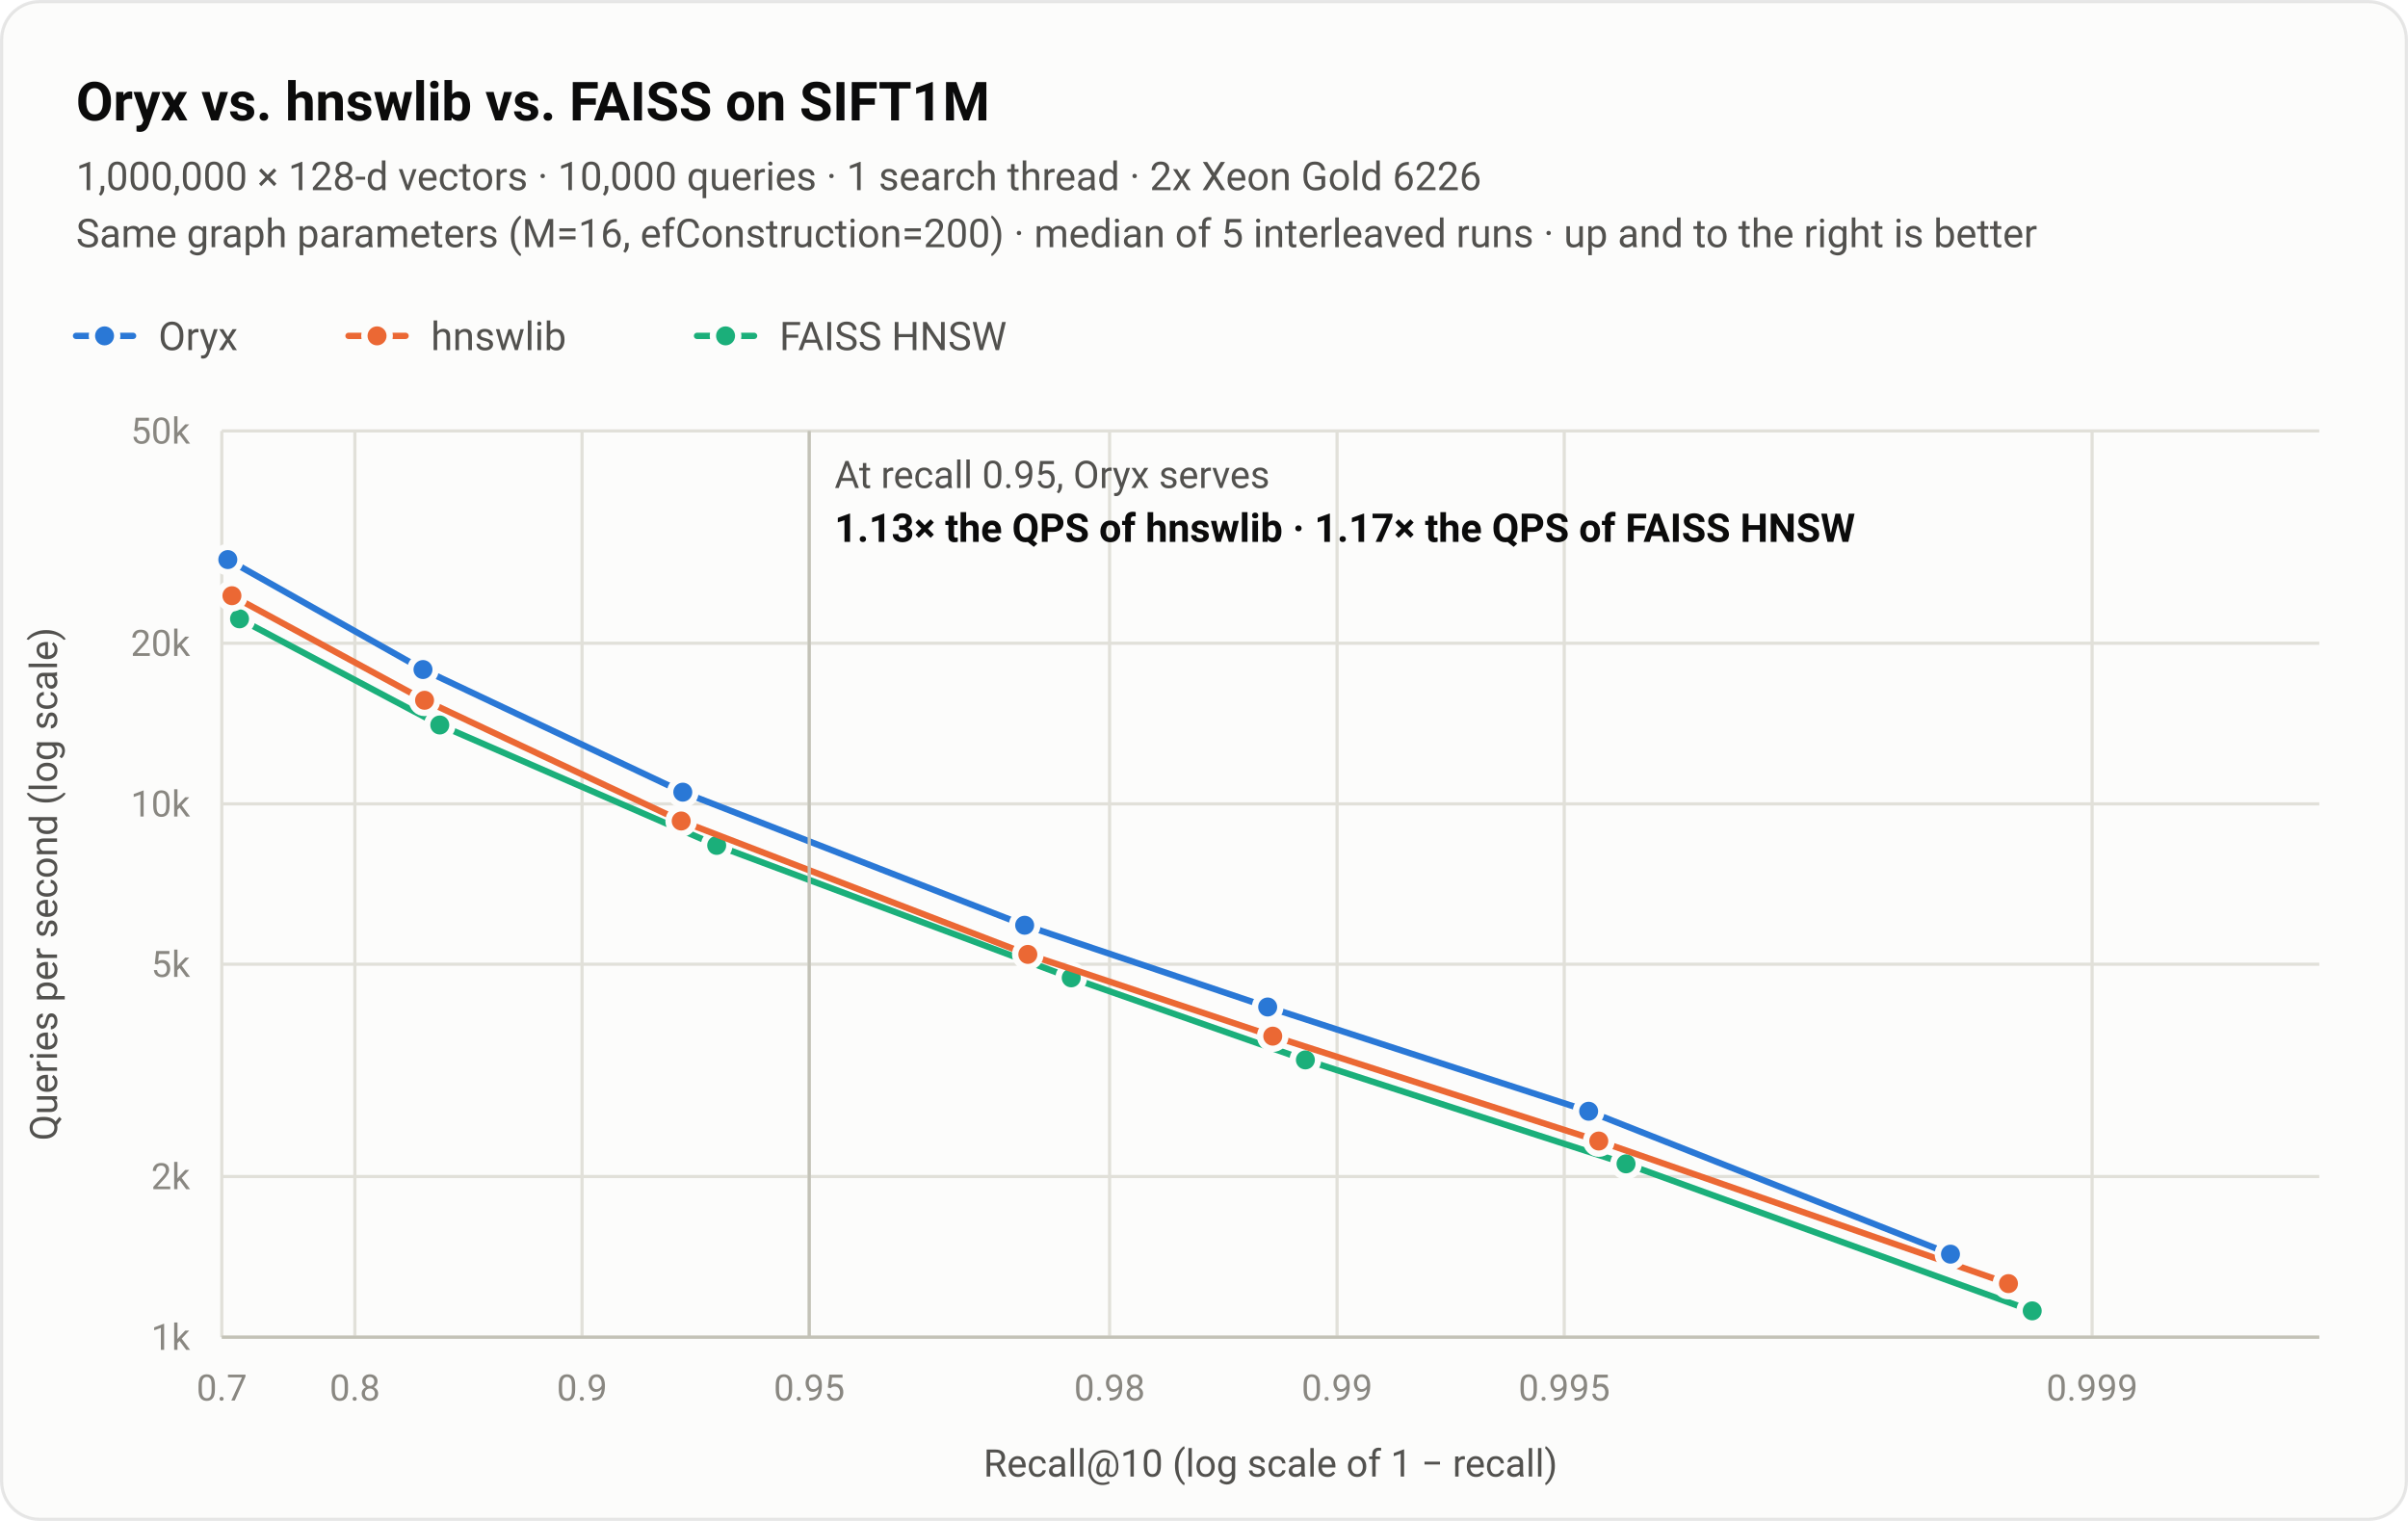
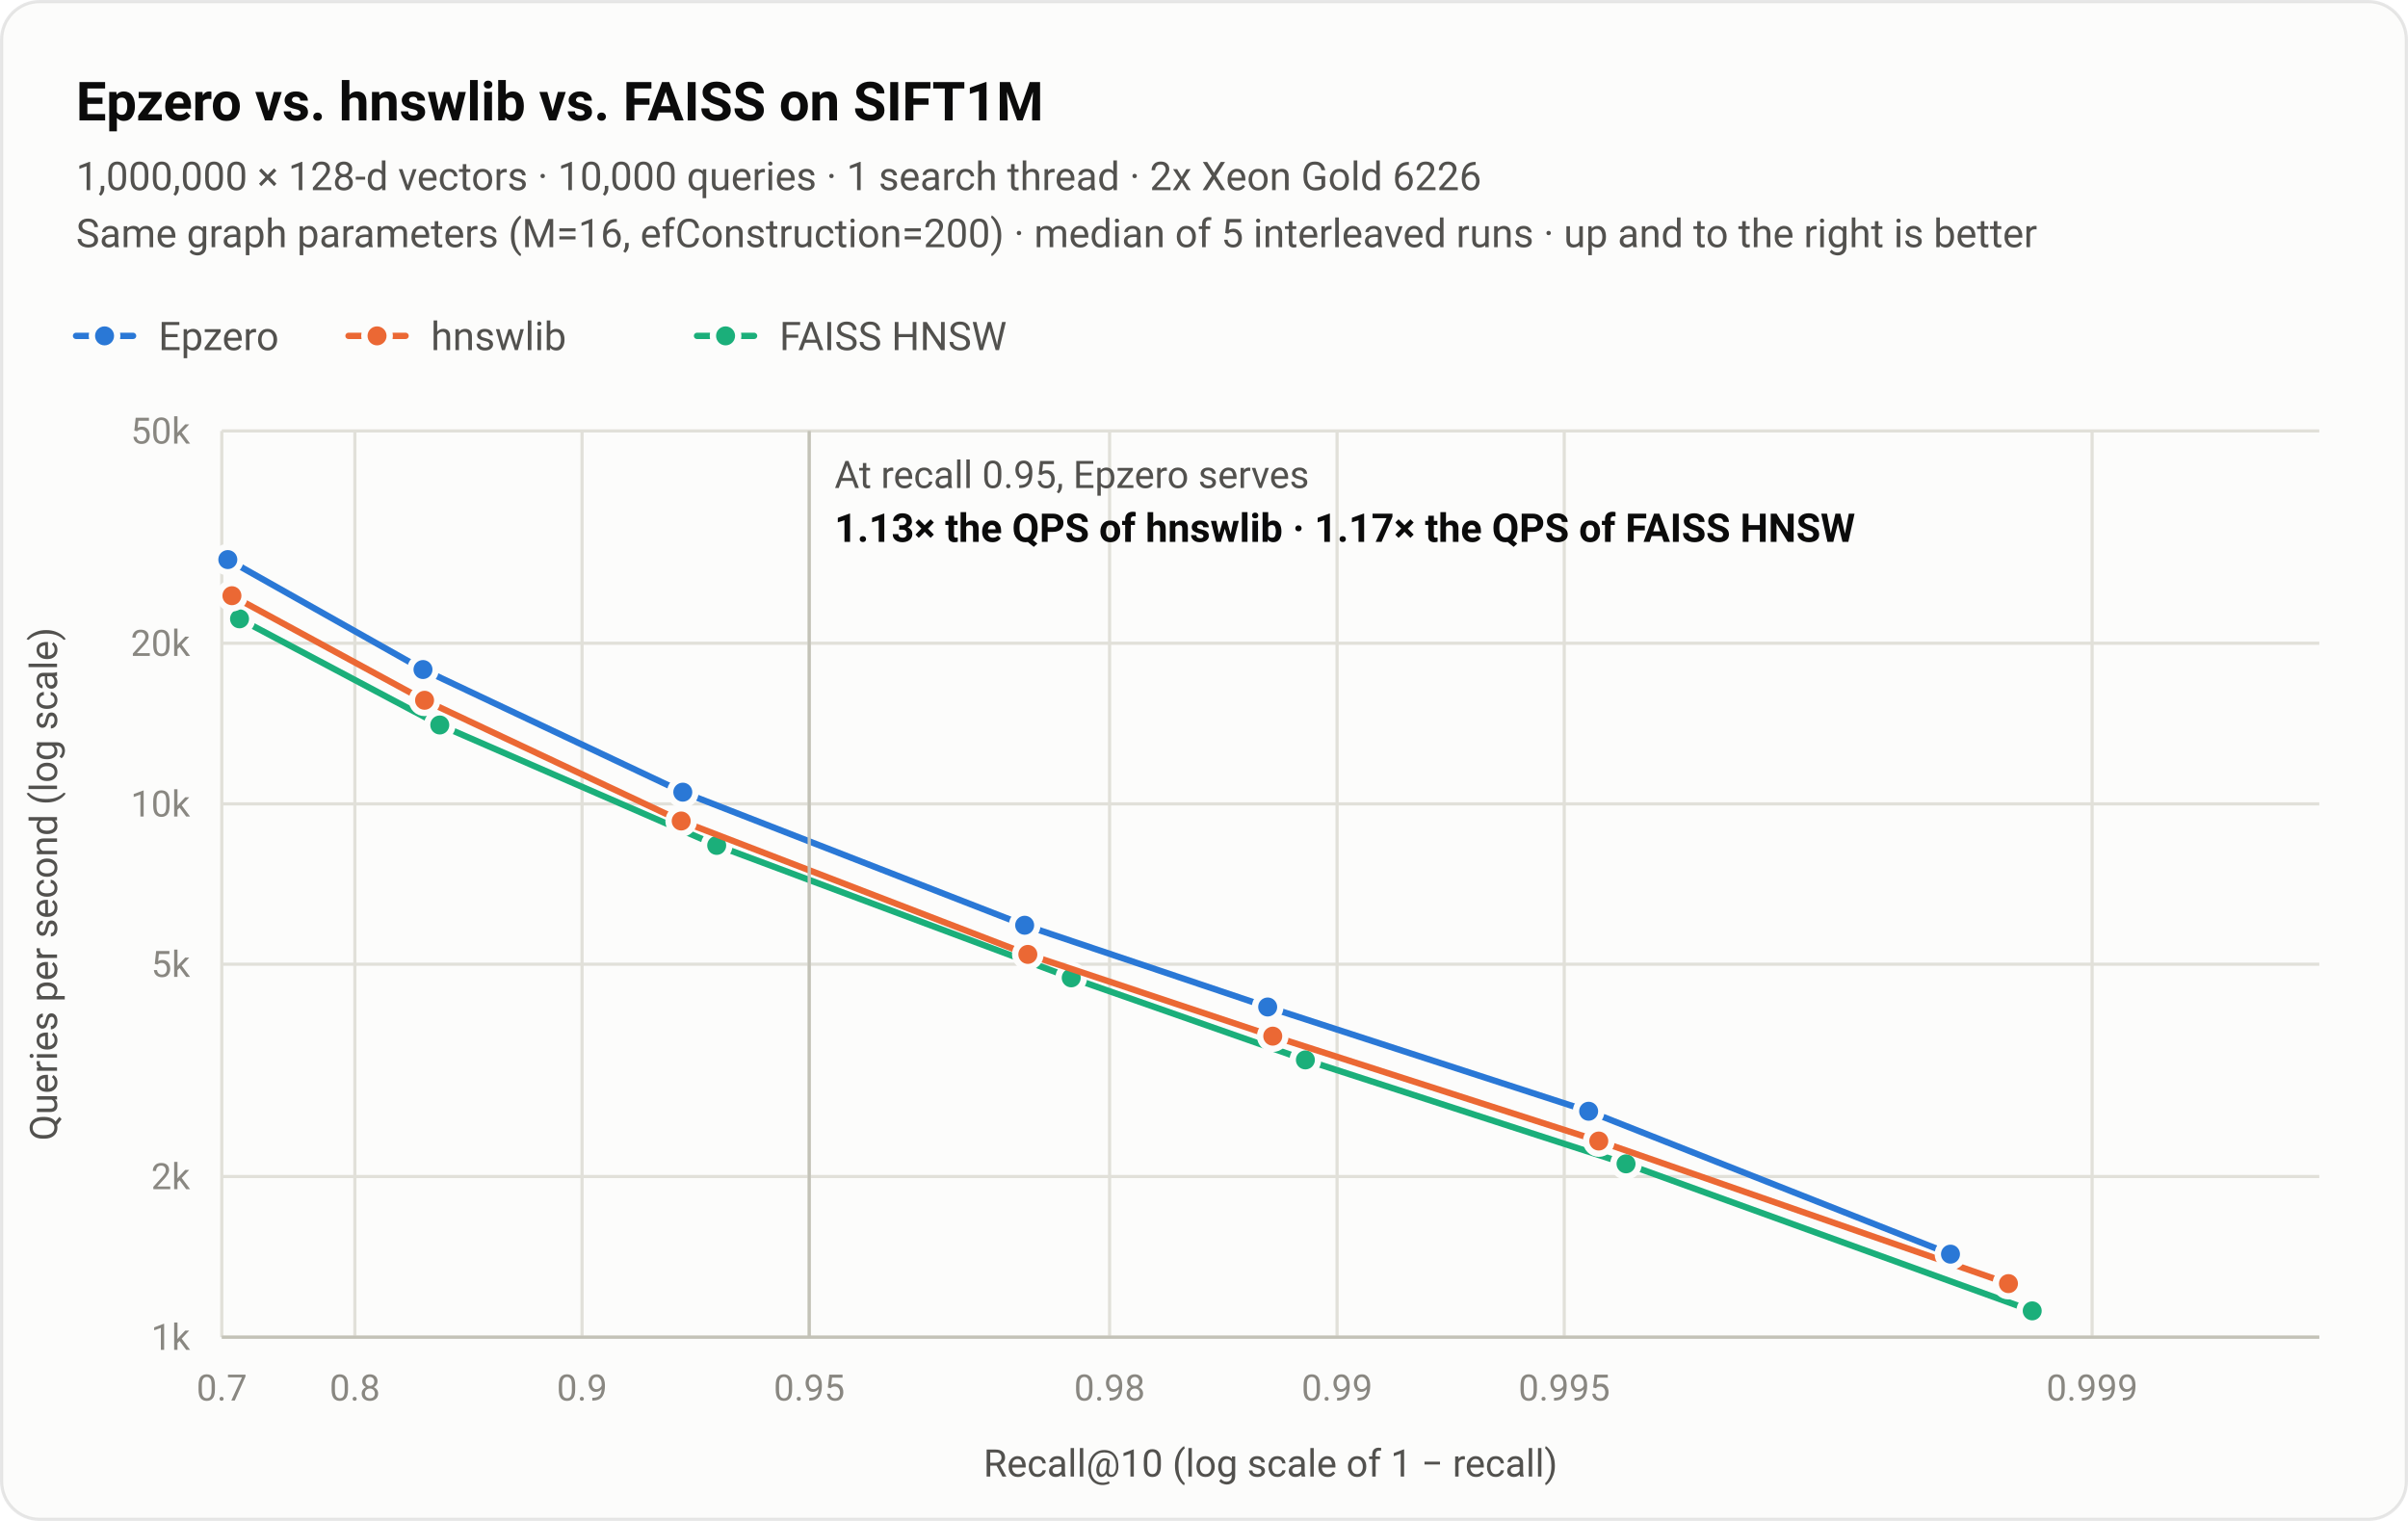
<svg xmlns="http://www.w3.org/2000/svg" width="760" height="480" viewBox="0 0 760 480" role="img" aria-labelledby="t d" font-family="system-ui, -apple-system, 'Segoe UI', Roboto, Helvetica, Arial, sans-serif">
  <rect x="0.5" y="0.5" width="759" height="479" rx="12" fill="#fcfcfb" stroke="rgba(11,11,11,0.10)" />
-   <text x="24.0" y="38.0" font-size="17" font-weight="600" fill="#0b0b0b" text-anchor="start">Oryx vs. hnswlib vs. FAISS on SIFT1M</text>
+   <text x="24.0" y="38.0" font-size="17" font-weight="600" fill="#0b0b0b" text-anchor="start">Epzero vs. hnswlib vs. FAISS on SIFT1M</text>
  <text x="24.0" y="60.0" font-size="12.5" font-weight="400" fill="#52514e" text-anchor="start">1,000,000 × 128-d vectors · 10,000 queries · 1 search thread · 2x Xeon Gold 6226</text>
  <text x="24.0" y="78.0" font-size="12.5" font-weight="400" fill="#52514e" text-anchor="start">Same graph parameters (M=16, efConstruction=200) · median of 5 interleaved runs · up and to the right is better</text>
  <line x1="24" y1="106" x2="42" y2="106" stroke="#2a78d6" stroke-width="2" stroke-linecap="round" />
  <circle cx="33" cy="106" r="4" fill="#2a78d6" stroke="#fcfcfb" stroke-width="2" />
-   <text x="50.0" y="110.5" font-size="12.5" font-weight="400" fill="#52514e" text-anchor="start">Oryx</text>
+   <text x="50.0" y="110.5" font-size="12.5" font-weight="400" fill="#52514e" text-anchor="start">Epzero</text>
  <line x1="110" y1="106" x2="128" y2="106" stroke="#eb6834" stroke-width="2" stroke-linecap="round" />
  <circle cx="119" cy="106" r="4" fill="#eb6834" stroke="#fcfcfb" stroke-width="2" />
  <text x="136.0" y="110.5" font-size="12.5" font-weight="400" fill="#52514e" text-anchor="start">hnswlib</text>
  <line x1="220" y1="106" x2="238" y2="106" stroke="#1baf7a" stroke-width="2" stroke-linecap="round" />
  <circle cx="229" cy="106" r="4" fill="#1baf7a" stroke="#fcfcfb" stroke-width="2" />
  <text x="246.0" y="110.5" font-size="12.5" font-weight="400" fill="#52514e" text-anchor="start">FAISS HNSW</text>
  <line x1="70" y1="422.0" x2="732" y2="422.0" stroke="#e1e0d9" stroke-width="1" />
  <text x="60.0" y="426.0" font-size="11.5" font-weight="400" fill="#898781" text-anchor="end" style="font-variant-numeric: tabular-nums">1k</text>
  <line x1="70" y1="371.3" x2="732" y2="371.3" stroke="#e1e0d9" stroke-width="1" />
  <text x="60.0" y="375.3" font-size="11.5" font-weight="400" fill="#898781" text-anchor="end" style="font-variant-numeric: tabular-nums">2k</text>
  <line x1="70" y1="304.3" x2="732" y2="304.3" stroke="#e1e0d9" stroke-width="1" />
  <text x="60.0" y="308.3" font-size="11.5" font-weight="400" fill="#898781" text-anchor="end" style="font-variant-numeric: tabular-nums">5k</text>
  <line x1="70" y1="253.7" x2="732" y2="253.7" stroke="#e1e0d9" stroke-width="1" />
  <text x="60.0" y="257.7" font-size="11.5" font-weight="400" fill="#898781" text-anchor="end" style="font-variant-numeric: tabular-nums">10k</text>
  <line x1="70" y1="203.0" x2="732" y2="203.0" stroke="#e1e0d9" stroke-width="1" />
  <text x="60.0" y="207.0" font-size="11.5" font-weight="400" fill="#898781" text-anchor="end" style="font-variant-numeric: tabular-nums">20k</text>
  <line x1="70" y1="136.0" x2="732" y2="136.0" stroke="#e1e0d9" stroke-width="1" />
  <text x="60.0" y="140.0" font-size="11.5" font-weight="400" fill="#898781" text-anchor="end" style="font-variant-numeric: tabular-nums">50k</text>
  <line x1="70.0" y1="136" x2="70.0" y2="422" stroke="#e1e0d9" stroke-width="1" />
  <text x="70.0" y="442.0" font-size="11.5" font-weight="400" fill="#898781" text-anchor="middle" style="font-variant-numeric: tabular-nums">0.7</text>
  <line x1="112.0" y1="136" x2="112.0" y2="422" stroke="#e1e0d9" stroke-width="1" />
  <text x="112.0" y="442.0" font-size="11.5" font-weight="400" fill="#898781" text-anchor="middle" style="font-variant-numeric: tabular-nums">0.8</text>
  <line x1="183.7" y1="136" x2="183.7" y2="422" stroke="#e1e0d9" stroke-width="1" />
  <text x="183.7" y="442.0" font-size="11.5" font-weight="400" fill="#898781" text-anchor="middle" style="font-variant-numeric: tabular-nums">0.9</text>
  <line x1="255.4" y1="136" x2="255.4" y2="422" stroke="#e1e0d9" stroke-width="1" />
  <text x="255.4" y="442.0" font-size="11.5" font-weight="400" fill="#898781" text-anchor="middle" style="font-variant-numeric: tabular-nums">0.95</text>
  <line x1="350.2" y1="136" x2="350.2" y2="422" stroke="#e1e0d9" stroke-width="1" />
  <text x="350.2" y="442.0" font-size="11.5" font-weight="400" fill="#898781" text-anchor="middle" style="font-variant-numeric: tabular-nums">0.98</text>
  <line x1="422.0" y1="136" x2="422.0" y2="422" stroke="#e1e0d9" stroke-width="1" />
  <text x="422.0" y="442.0" font-size="11.5" font-weight="400" fill="#898781" text-anchor="middle" style="font-variant-numeric: tabular-nums">0.99</text>
  <line x1="493.7" y1="136" x2="493.7" y2="422" stroke="#e1e0d9" stroke-width="1" />
  <text x="493.7" y="442.0" font-size="11.5" font-weight="400" fill="#898781" text-anchor="middle" style="font-variant-numeric: tabular-nums">0.995</text>
  <line x1="660.3" y1="136" x2="660.3" y2="422" stroke="#e1e0d9" stroke-width="1" />
  <text x="660.3" y="442.0" font-size="11.5" font-weight="400" fill="#898781" text-anchor="middle" style="font-variant-numeric: tabular-nums">0.999</text>
  <line x1="70" y1="422" x2="732" y2="422" stroke="#c3c2b7" stroke-width="1" />
  <text x="401.0" y="466.0" font-size="12" font-weight="400" fill="#52514e" text-anchor="middle">Recall@10 (log scale of 1 − recall)</text>
  <text x="18.0" y="279.0" font-size="12" font-weight="400" fill="#52514e" text-anchor="middle" transform="rotate(-90 18 279.0)">Queries per second (log scale)</text>
  <path d="M75.6,195.3 L138.8,228.8 L226.2,266.8 L338.1,308.6 L412.0,334.5 L513.2,367.3 L641.4,413.7" fill="none" stroke="#1baf7a" stroke-width="2" stroke-linejoin="round" stroke-linecap="round" />
  <circle cx="75.6" cy="195.3" r="4" fill="#1baf7a" stroke="#fcfcfb" stroke-width="2" />
  <circle cx="138.8" cy="228.8" r="4" fill="#1baf7a" stroke="#fcfcfb" stroke-width="2" />
  <circle cx="226.2" cy="266.8" r="4" fill="#1baf7a" stroke="#fcfcfb" stroke-width="2" />
  <circle cx="338.1" cy="308.6" r="4" fill="#1baf7a" stroke="#fcfcfb" stroke-width="2" />
  <circle cx="412.0" cy="334.5" r="4" fill="#1baf7a" stroke="#fcfcfb" stroke-width="2" />
  <circle cx="513.2" cy="367.3" r="4" fill="#1baf7a" stroke="#fcfcfb" stroke-width="2" />
  <circle cx="641.4" cy="413.7" r="4" fill="#1baf7a" stroke="#fcfcfb" stroke-width="2" />
  <path d="M73.2,188.0 L134.0,221.0 L215.0,259.1 L324.4,301.2 L401.7,327.0 L504.6,360.1 L633.9,405.1" fill="none" stroke="#eb6834" stroke-width="2" stroke-linejoin="round" stroke-linecap="round" />
  <circle cx="73.2" cy="188.0" r="4" fill="#eb6834" stroke="#fcfcfb" stroke-width="2" />
  <circle cx="134.0" cy="221.0" r="4" fill="#eb6834" stroke="#fcfcfb" stroke-width="2" />
  <circle cx="215.0" cy="259.1" r="4" fill="#eb6834" stroke="#fcfcfb" stroke-width="2" />
  <circle cx="324.4" cy="301.2" r="4" fill="#eb6834" stroke="#fcfcfb" stroke-width="2" />
  <circle cx="401.7" cy="327.0" r="4" fill="#eb6834" stroke="#fcfcfb" stroke-width="2" />
  <circle cx="504.6" cy="360.1" r="4" fill="#eb6834" stroke="#fcfcfb" stroke-width="2" />
  <circle cx="633.9" cy="405.1" r="4" fill="#eb6834" stroke="#fcfcfb" stroke-width="2" />
  <path d="M71.9,176.6 L133.5,211.3 L215.5,250.0 L323.4,292.0 L400.1,317.8 L501.4,350.7 L615.6,395.8" fill="none" stroke="#2a78d6" stroke-width="2" stroke-linejoin="round" stroke-linecap="round" />
  <circle cx="71.9" cy="176.6" r="4" fill="#2a78d6" stroke="#fcfcfb" stroke-width="2" />
  <circle cx="133.5" cy="211.3" r="4" fill="#2a78d6" stroke="#fcfcfb" stroke-width="2" />
  <circle cx="215.5" cy="250.0" r="4" fill="#2a78d6" stroke="#fcfcfb" stroke-width="2" />
  <circle cx="323.4" cy="292.0" r="4" fill="#2a78d6" stroke="#fcfcfb" stroke-width="2" />
  <circle cx="400.1" cy="317.8" r="4" fill="#2a78d6" stroke="#fcfcfb" stroke-width="2" />
  <circle cx="501.4" cy="350.7" r="4" fill="#2a78d6" stroke="#fcfcfb" stroke-width="2" />
  <circle cx="615.6" cy="395.8" r="4" fill="#2a78d6" stroke="#fcfcfb" stroke-width="2" />
  <line x1="255.4" y1="136" x2="255.4" y2="422" stroke="#c3c2b7" stroke-width="1" />
-   <text x="263.4" y="154.0" font-size="12" font-weight="400" fill="#52514e" text-anchor="start">At recall 0.95, Oryx serves</text>
+   <text x="263.4" y="154.0" font-size="12" font-weight="400" fill="#52514e" text-anchor="start">At recall 0.95, Epzero serves</text>
  <text x="263.4" y="171.0" font-size="12.5" font-weight="600" fill="#0b0b0b" text-anchor="start">1.13× the QPS of hnswlib · 1.17× the QPS of FAISS HNSW</text>
</svg>
